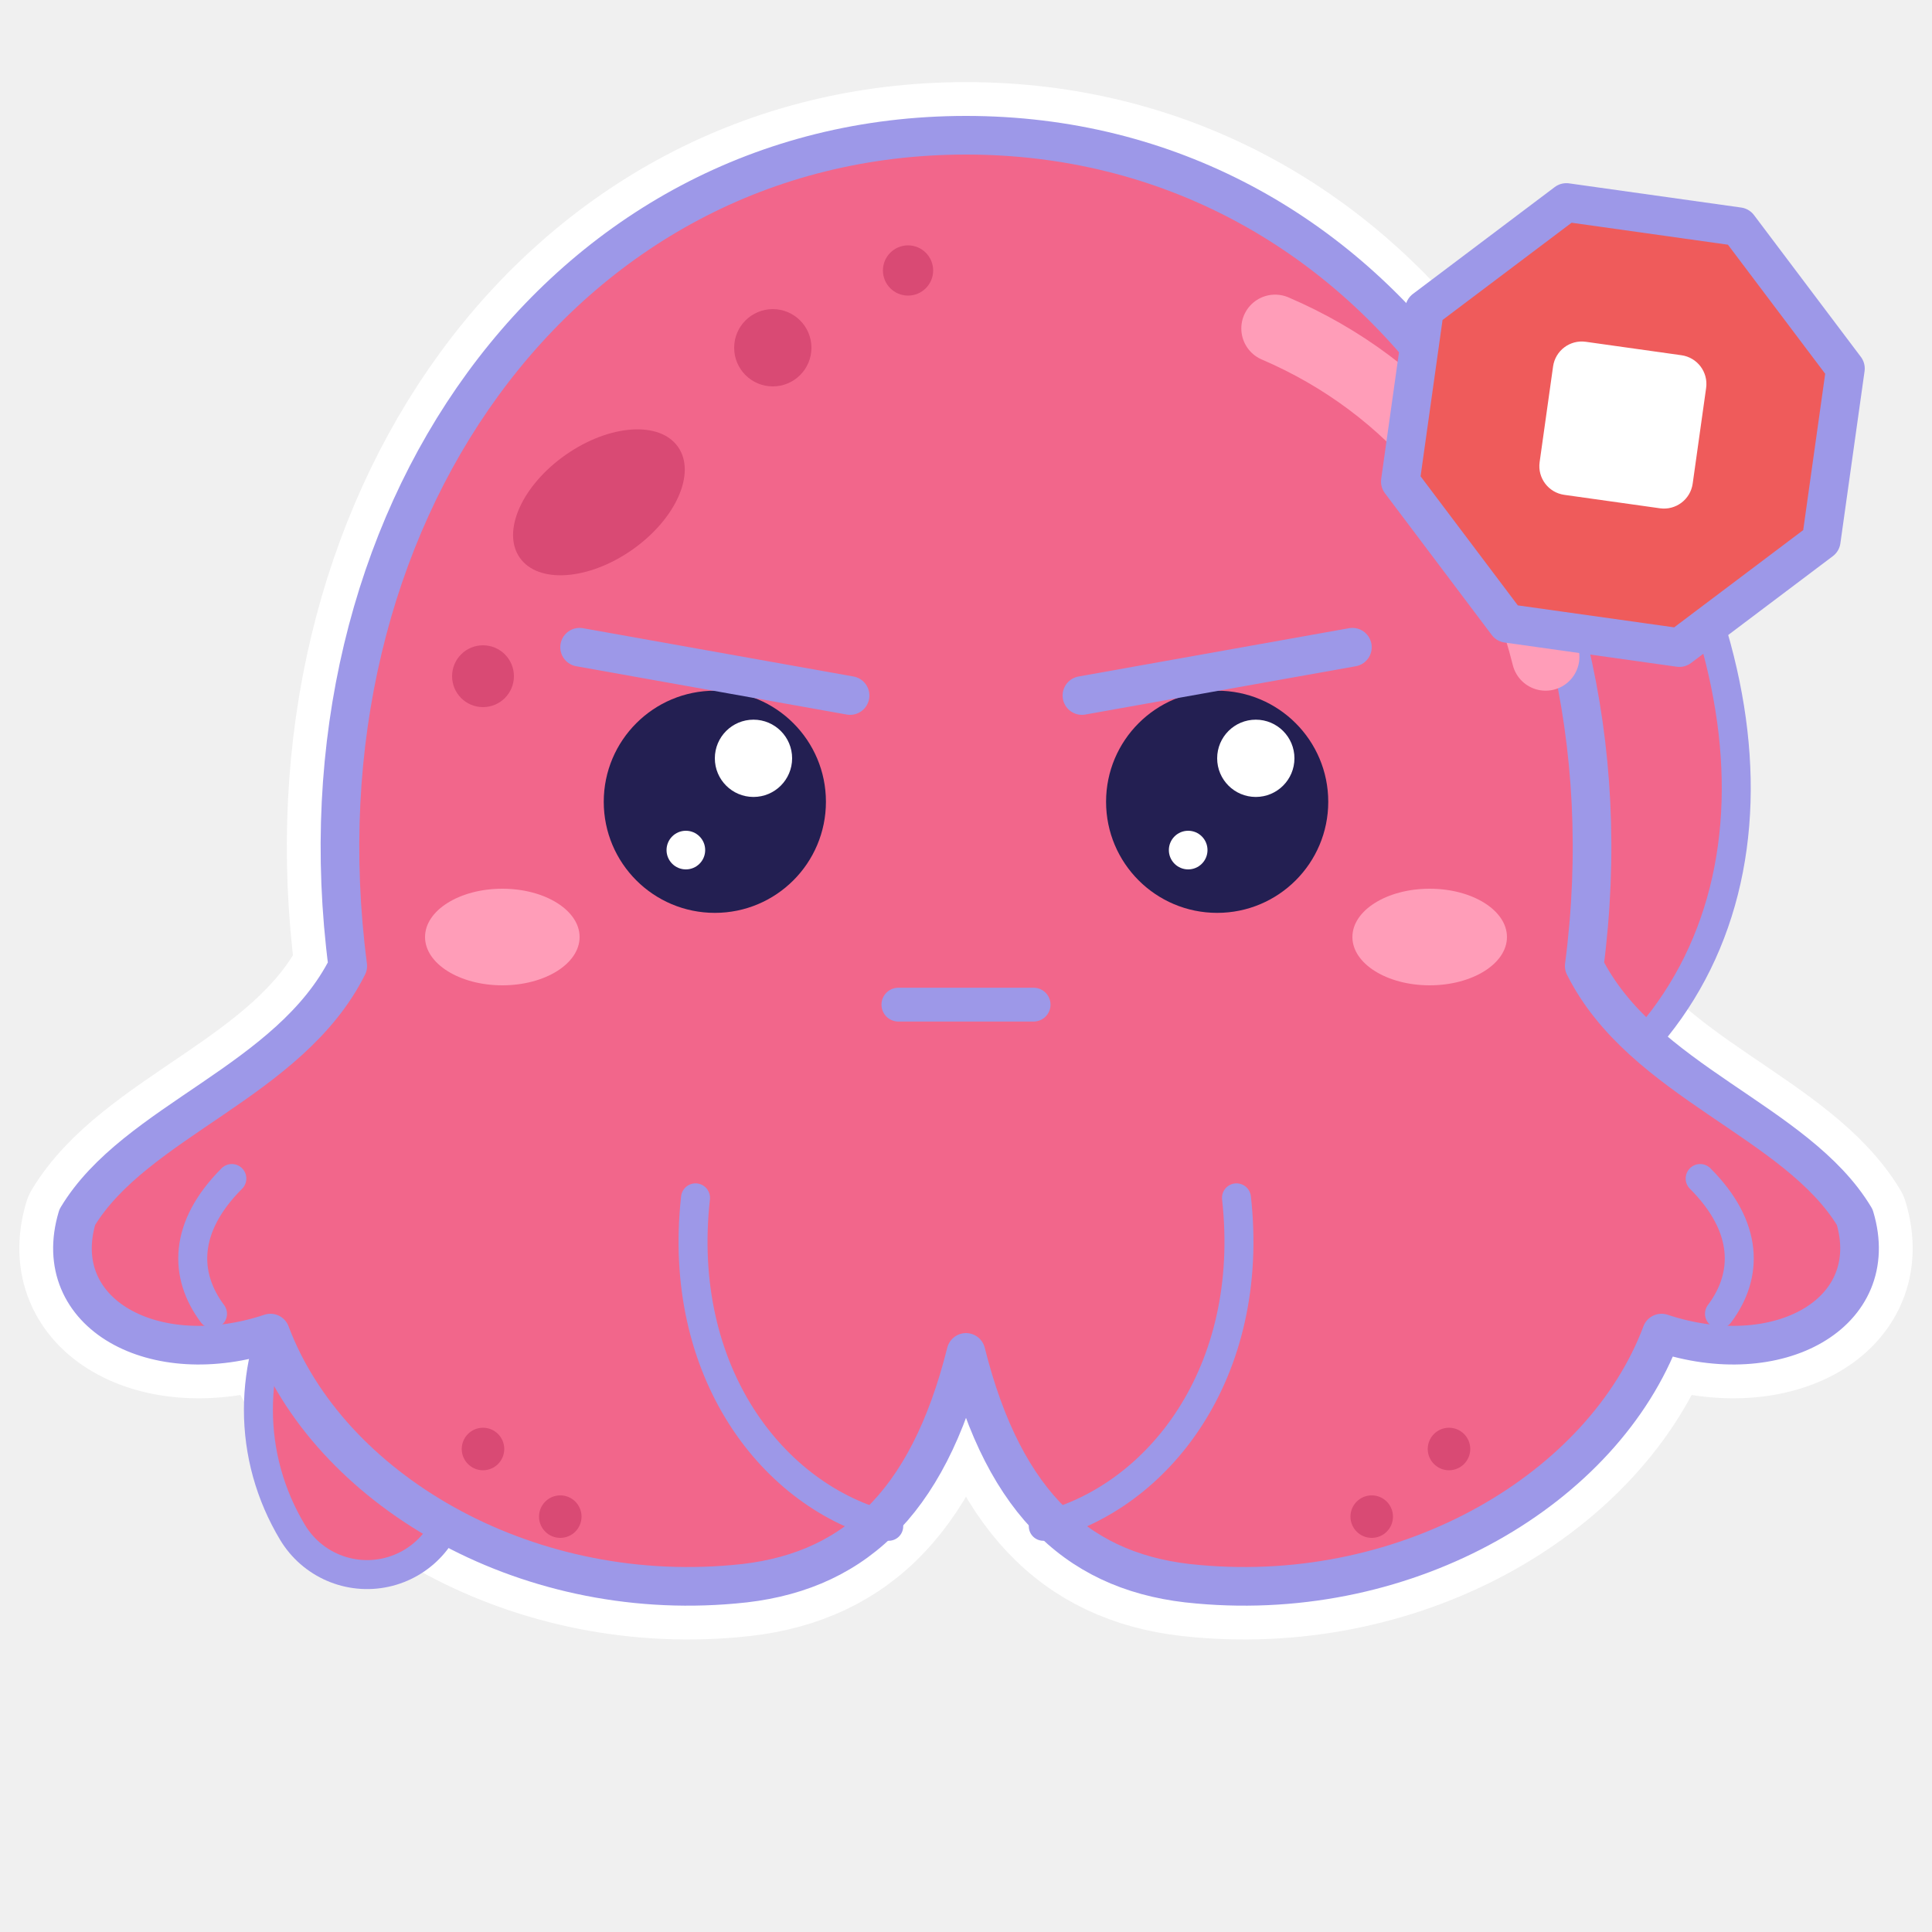
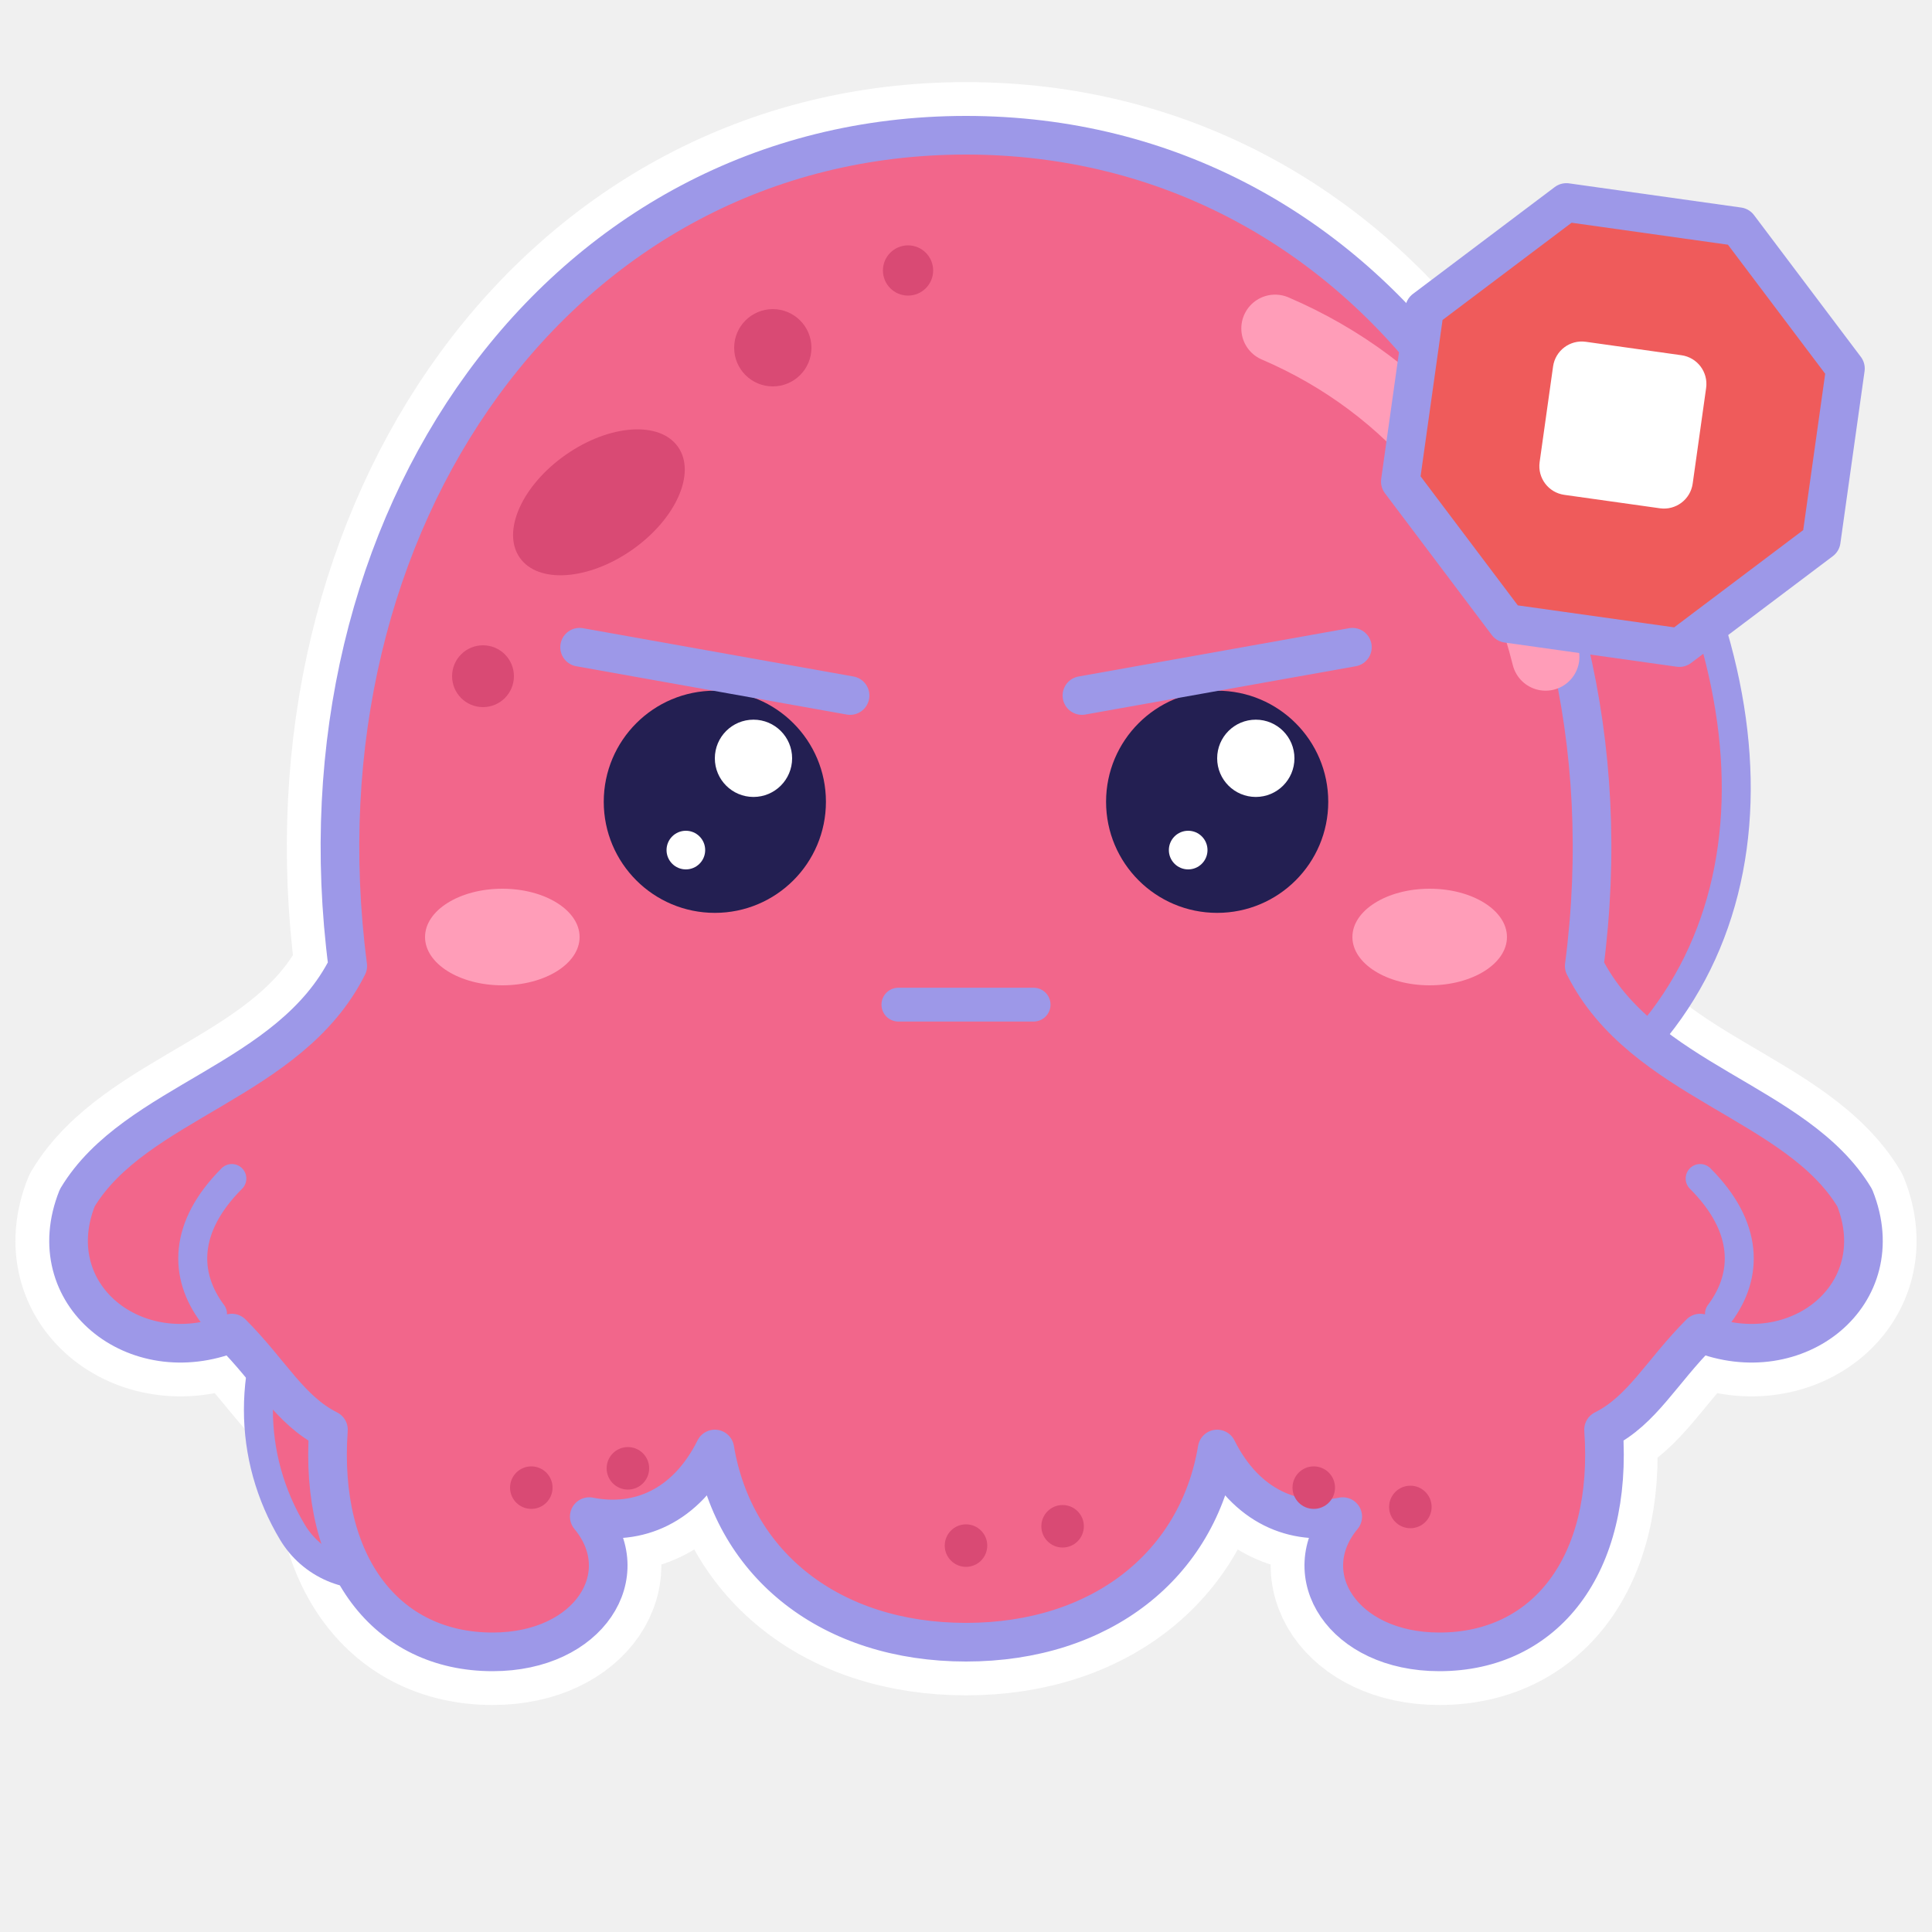
<svg xmlns="http://www.w3.org/2000/svg" viewBox="0 0 200 200" role="img" aria-label="Pouple the octopus">
-   <path d="M36 100 C30 54 58 14 100 14 C142 14 170 54 164 100 C170 112 186 116 192 126 C195 136 184 142 172 138 C166 154 146 166 124 164 C112 163 104 156 100 140 C96 156 88 163 76 164 C54 166 34 154 28 138 C16 142 5 136 8 126 C14 116 30 112 36 100 Z" fill="#fff" stroke="#fff" stroke-width="11" stroke-linejoin="round" />
+   <path d="M36 100 C30 54 58 14 100 14 C142 14 170 54 164 100 C170 112 186 114 192 124 C196 134 186 142 176 138 C172 142 170 146 166 148 C167 162 160 171 149 171 C139 171 134 163 139 157 C134 158 129 156 126 150 C124 162 114 170 100 170 C86 170 76 162 74 150 C71 156 66 158 61 157 C66 163 61 171 51 171 C40 171 33 162 34 148 C30 146 28 142 24 138 C14 142 4 134 8 124 C14 114 30 112 36 100 Z" fill="#fff" stroke="#fff" stroke-width="11" stroke-linejoin="round" />
  <path d="M144 112 C166 108 176 90 168 66" fill="none" stroke="#9D98E8" stroke-width="21" stroke-linecap="round" stroke-linejoin="round" />
  <path d="M144 112 C166 108 176 90 168 66" fill="none" stroke="#F2668B" stroke-width="15" stroke-linecap="round" stroke-linejoin="round" />
  <path d="M56 124 C38 130 32 144 38 154" fill="none" stroke="#9D98E8" stroke-width="21" stroke-linecap="round" stroke-linejoin="round" />
  <path d="M56 124 C38 130 32 144 38 154" fill="none" stroke="#F2668B" stroke-width="15" stroke-linecap="round" stroke-linejoin="round" />
-   <path d="M36 100 C30 54 58 14 100 14 C142 14 170 54 164 100 C170 112 186 116 192 126 C195 136 184 142 172 138 C166 154 146 166 124 164 C112 163 104 156 100 140 C96 156 88 163 76 164 C54 166 34 154 28 138 C16 142 5 136 8 126 C14 116 30 112 36 100 Z" fill="#F2668B" stroke="#9D98E8" stroke-width="4" stroke-linejoin="round" />
-   <path d="M128 124 C130 142 120 155 108 158" fill="none" stroke="#9D98E8" stroke-width="3" stroke-linecap="round" />
-   <path d="M72 124 C70 142 80 155 92 158" fill="none" stroke="#9D98E8" stroke-width="3" stroke-linecap="round" />
+   <path d="M36 100 C30 54 58 14 100 14 C142 14 170 54 164 100 C170 112 186 114 192 124 C196 134 186 142 176 138 C172 142 170 146 166 148 C167 162 160 171 149 171 C139 171 134 163 139 157 C134 158 129 156 126 150 C124 162 114 170 100 170 C86 170 76 162 74 150 C71 156 66 158 61 157 C66 163 61 171 51 171 C40 171 33 162 34 148 C30 146 28 142 24 138 C14 142 4 134 8 124 C14 114 30 112 36 100 Z" fill="#F2668B" stroke="#9D98E8" stroke-width="4" stroke-linejoin="round" />
  <path d="M176 122 C181 127 181 132 178 136" fill="none" stroke="#9D98E8" stroke-width="3" stroke-linecap="round" />
  <path d="M24 122 C19 127 19 132 22 136" fill="none" stroke="#9D98E8" stroke-width="3" stroke-linecap="round" />
  <path d="M132 34 C146 40 156 52 160 68" fill="none" stroke="#FF9DB8" stroke-width="7" stroke-linecap="round" />
  <ellipse cx="62" cy="52" rx="10" ry="6" transform="rotate(-35 62 52)" fill="#D94A74" />
  <circle cx="80" cy="36" r="4" fill="#D94A74" />
  <circle cx="50" cy="70" r="3.2" fill="#D94A74" />
  <circle cx="94" cy="28" r="2.6" fill="#D94A74" />
-   <circle cx="150" cy="150" r="2.2" fill="#D94A74" />
-   <circle cx="142" cy="157" r="2.2" fill="#D94A74" />
-   <circle cx="50" cy="150" r="2.2" fill="#D94A74" />
-   <circle cx="58" cy="157" r="2.2" fill="#D94A74" />
+   <circle cx="146" cy="156" r="2.2" fill="#D94A74" />
+   <circle cx="136" cy="154" r="2.2" fill="#D94A74" />
+   <circle cx="100" cy="160" r="2.2" fill="#D94A74" />
+   <circle cx="110" cy="158" r="2.2" fill="#D94A74" />
+   <circle cx="55" cy="154" r="2.2" fill="#D94A74" />
+   <circle cx="65" cy="152" r="2.2" fill="#D94A74" />
  <g transform="translate(0 -15)">
    <ellipse cx="52" cy="112" rx="8" ry="5" fill="#FF9DB8" />
    <ellipse cx="148" cy="112" rx="8" ry="5" fill="#FF9DB8" />
    <circle cx="74" cy="98" r="11.5" fill="#231F52" />
    <circle cx="126" cy="98" r="11.5" fill="#231F52" />
    <circle cx="78" cy="93.5" r="4" fill="#fff" />
    <circle cx="130" cy="93.5" r="4" fill="#fff" />
    <circle cx="71" cy="103" r="2" fill="#fff" />
    <circle cx="123" cy="103" r="2" fill="#fff" />
    <path d="M60 82 L88 87" stroke="#9D98E8" stroke-width="4" stroke-linecap="round" />
    <path d="M140 82 L112 87" stroke="#9D98E8" stroke-width="4" stroke-linecap="round" />
    <path d="M93 119 L107 119" stroke="#9D98E8" stroke-width="3.5" stroke-linecap="round" />
  </g>
  <g transform="translate(146 22) rotate(8 22 22)">
    <polygon points="13,0 31,0 44,13 44,31 31,44 13,44 0,31 0,13" fill="#EF5B5B" stroke="#9D98E8" stroke-width="4" stroke-linejoin="round" />
    <rect x="14" y="14" width="16" height="16" rx="3" fill="#fff" />
  </g>
</svg>
